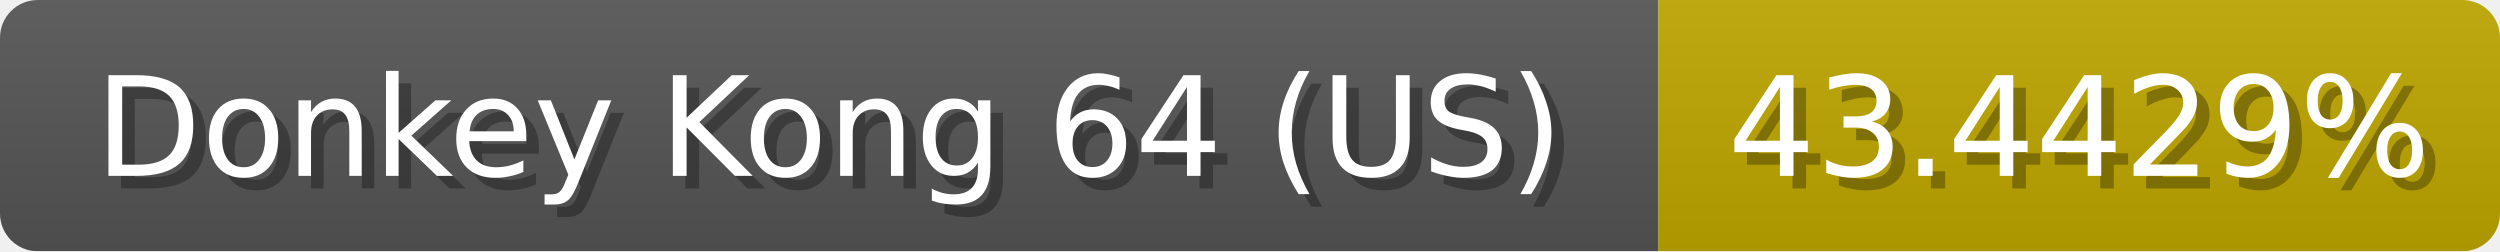
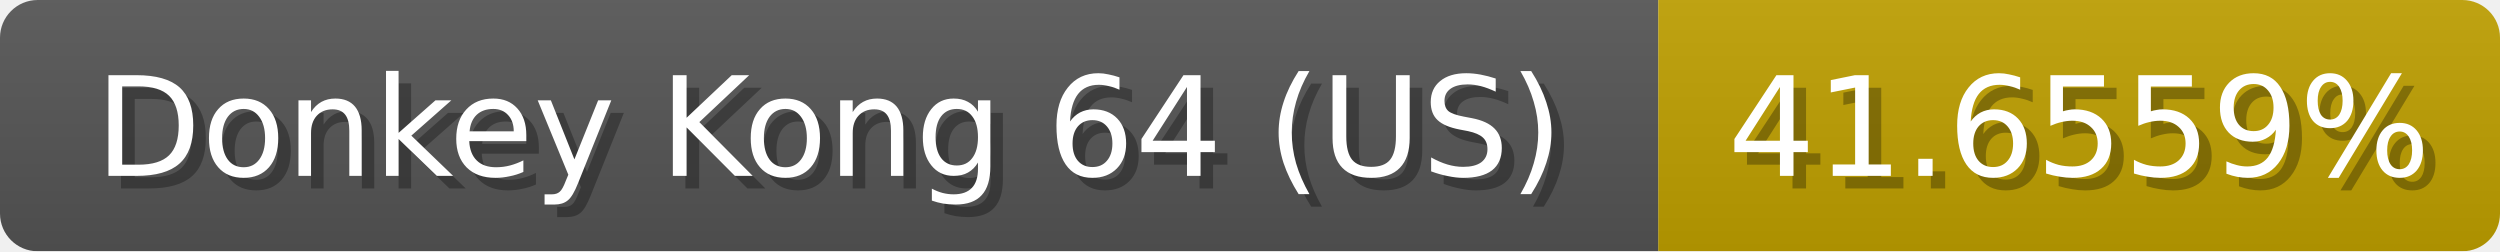
<svg xmlns="http://www.w3.org/2000/svg" width="199" height="20">
  <linearGradient id="b" x2="0" y2="100%">
    <stop offset="0" stop-color="#bbb" stop-opacity=".1" />
    <stop offset="1" stop-opacity=".1" />
  </linearGradient>
  <mask id="anybadge_1">
    <rect width="199" height="20" rx="3" fill="#fff" />
  </mask>
  <g mask="url(#anybadge_1)">
    <path fill="#555" d="M0 0h132v20H0z" />
-     <path fill="#c0a700" d="M132 0h67v20H132z" />
+     <path fill="#c0a000" d="M132 0h67v20H132z" />
    <path fill="url(#b)" d="M0 0h199v20H0z" />
  </g>
  <g fill="#fff" text-anchor="middle" font-family="DejaVu Sans,Verdana,Geneva,sans-serif" font-size="11">
    <text x="67.0" y="15" fill="#010101" fill-opacity=".3">Donkey Kong 64 (US)</text>
    <text x="66.0" y="14">Donkey Kong 64 (US)</text>
  </g>
  <g fill="#fff" text-anchor="middle" font-family="DejaVu Sans,Verdana,Geneva,sans-serif" font-size="11">
-     <text x="166.5" y="15" fill="#010101" fill-opacity=".3">43.4429%</text>
-     <text x="165.5" y="14">43.4429%</text>
+     <text x="166.5" y="15" fill="#010101" fill-opacity=".3">41.6559%</text>
+     <text x="165.5" y="14">41.6559%</text>
  </g>
</svg>
